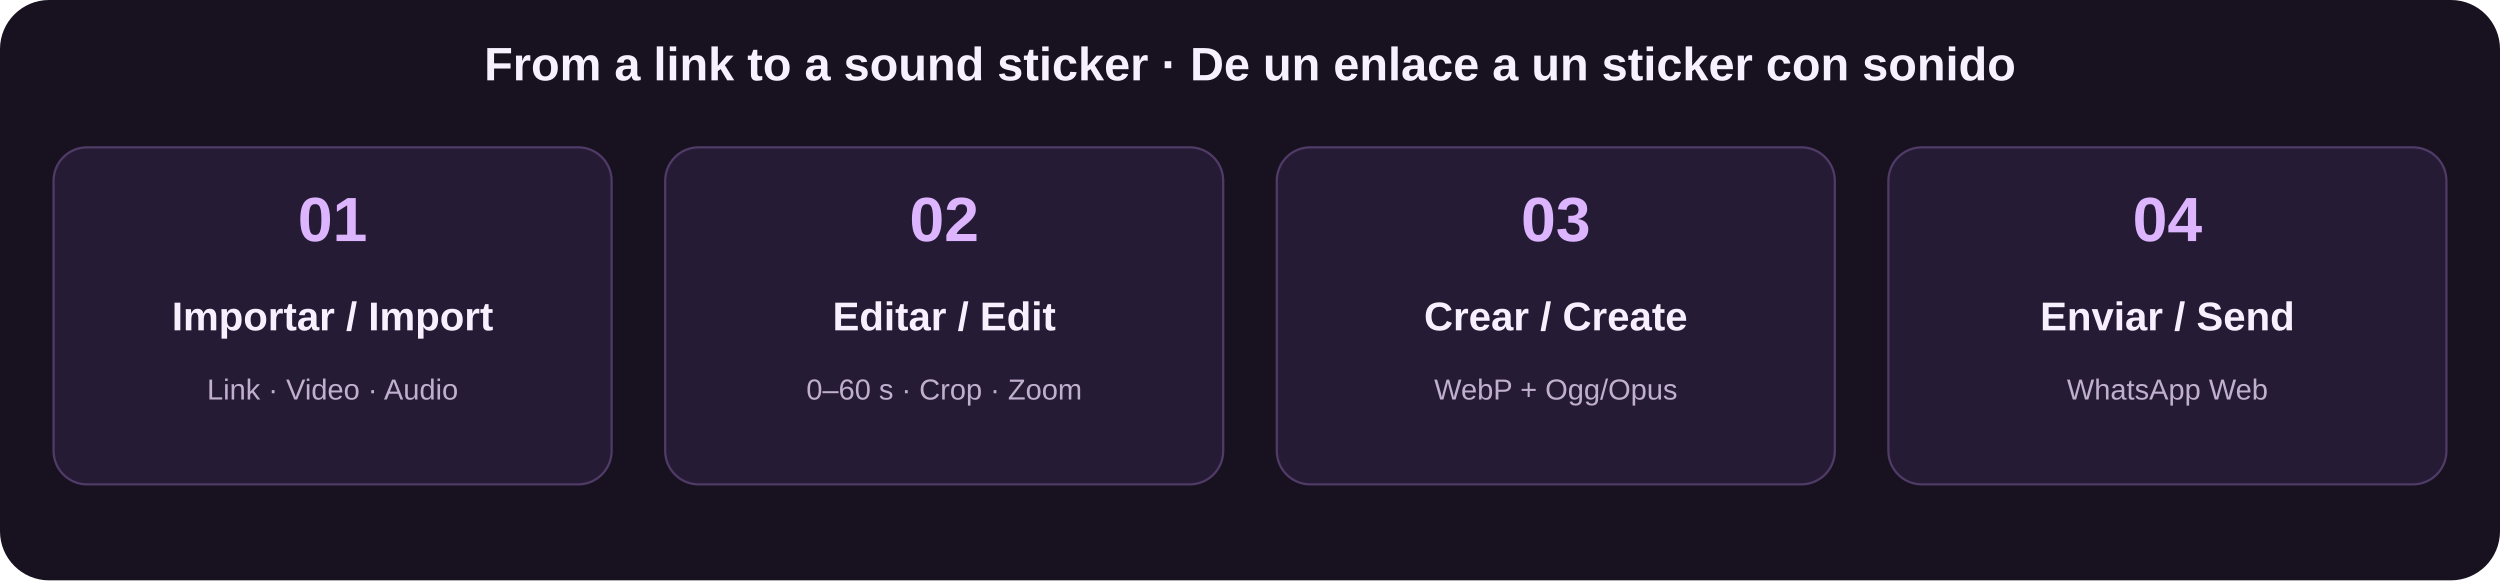
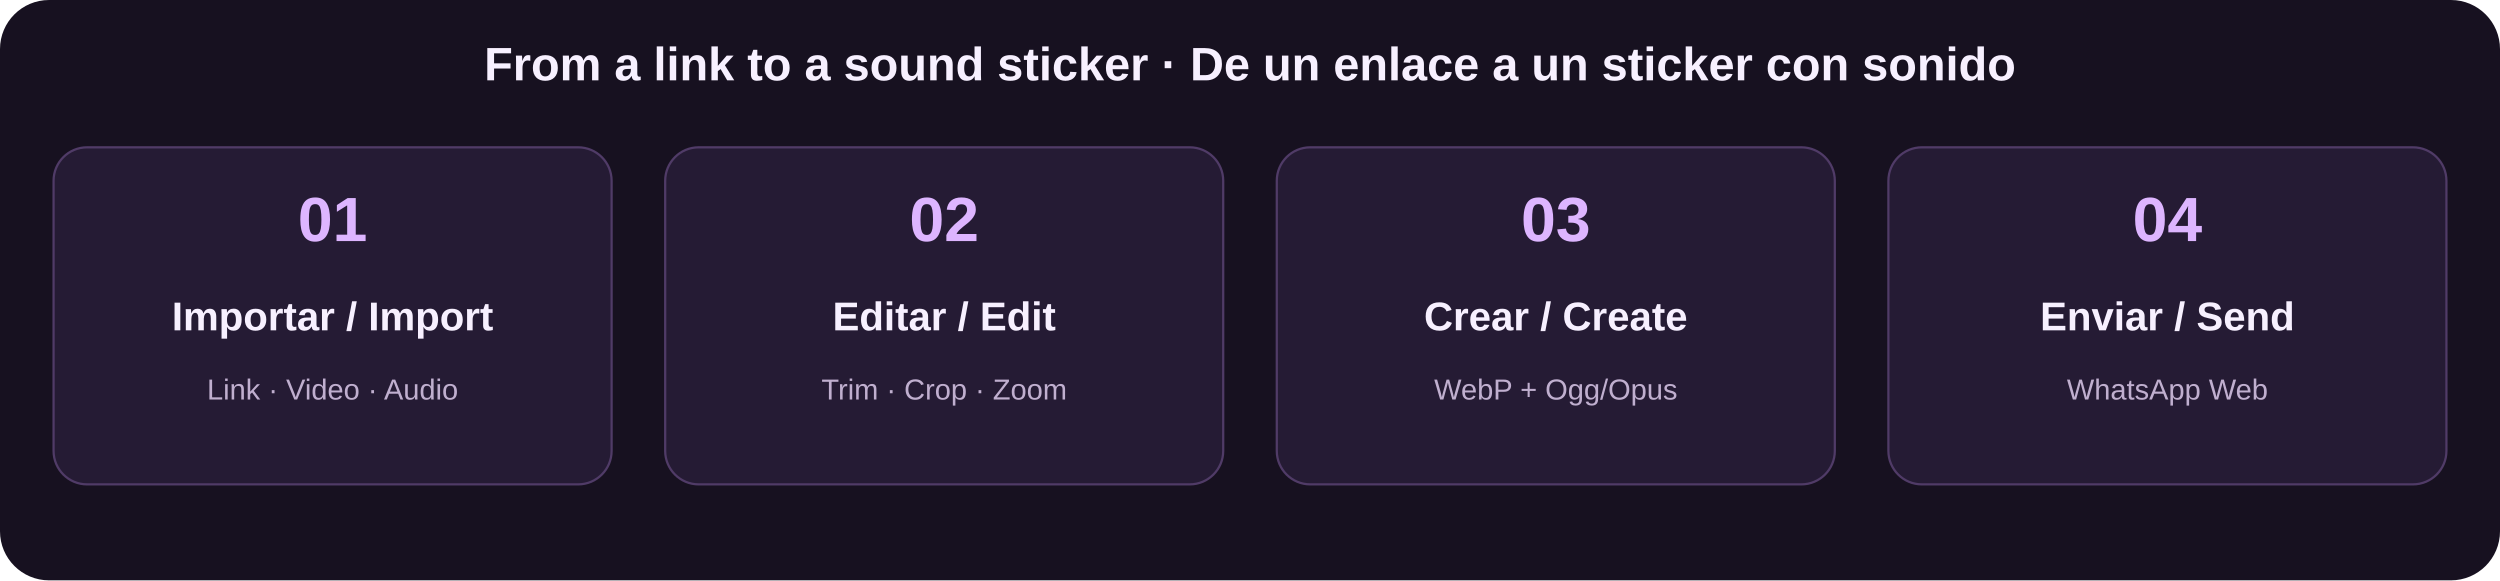
<svg xmlns="http://www.w3.org/2000/svg" width="1120" height="260" viewBox="0 0 1120 260" role="img" aria-labelledby="title">
  <rect width="1120" height="260" rx="22" fill="#171120" />
  <g font-family="Arial,sans-serif" text-anchor="middle" fill="#f7f0ff">
    <text x="560" y="36" font-size="21" font-weight="bold">From a link to a sound sticker · De un enlace a un sticker con sonido</text>
    <rect x="24" y="66" width="250" height="151" rx="15" fill="#251b34" stroke="#503b67" />
    <text x="149" y="108" font-size="28" font-weight="bold" fill="#ddb5ff">01</text>
    <text x="149" y="148" font-size="18" font-weight="bold">Importar / Import</text>
    <text x="149" y="179" font-size="13" fill="#c0afcf">Link · Video · Audio</text>
    <rect x="298" y="66" width="250" height="151" rx="15" fill="#251b34" stroke="#503b67" />
    <text x="423" y="108" font-size="28" font-weight="bold" fill="#ddb5ff">02</text>
    <text x="423" y="148" font-size="18" font-weight="bold">Editar / Edit</text>
-     <text x="423" y="179" font-size="13" fill="#c0afcf">0–60 s · Crop · Zoom</text>
+     <text x="423" y="179" font-size="13" fill="#c0afcf">Trim · Crop · Zoom</text>
    <rect x="572" y="66" width="250" height="151" rx="15" fill="#251b34" stroke="#503b67" />
    <text x="697" y="108" font-size="28" font-weight="bold" fill="#ddb5ff">03</text>
    <text x="697" y="148" font-size="18" font-weight="bold">Crear / Create</text>
    <text x="697" y="179" font-size="13" fill="#c0afcf">WebP + Ogg/Opus</text>
    <rect x="846" y="66" width="250" height="151" rx="15" fill="#251b34" stroke="#503b67" />
    <text x="971" y="108" font-size="28" font-weight="bold" fill="#ddb5ff">04</text>
    <text x="971" y="148" font-size="18" font-weight="bold">Enviar / Send</text>
    <text x="971" y="179" font-size="13" fill="#c0afcf">WhatsApp Web</text>
  </g>
</svg>
